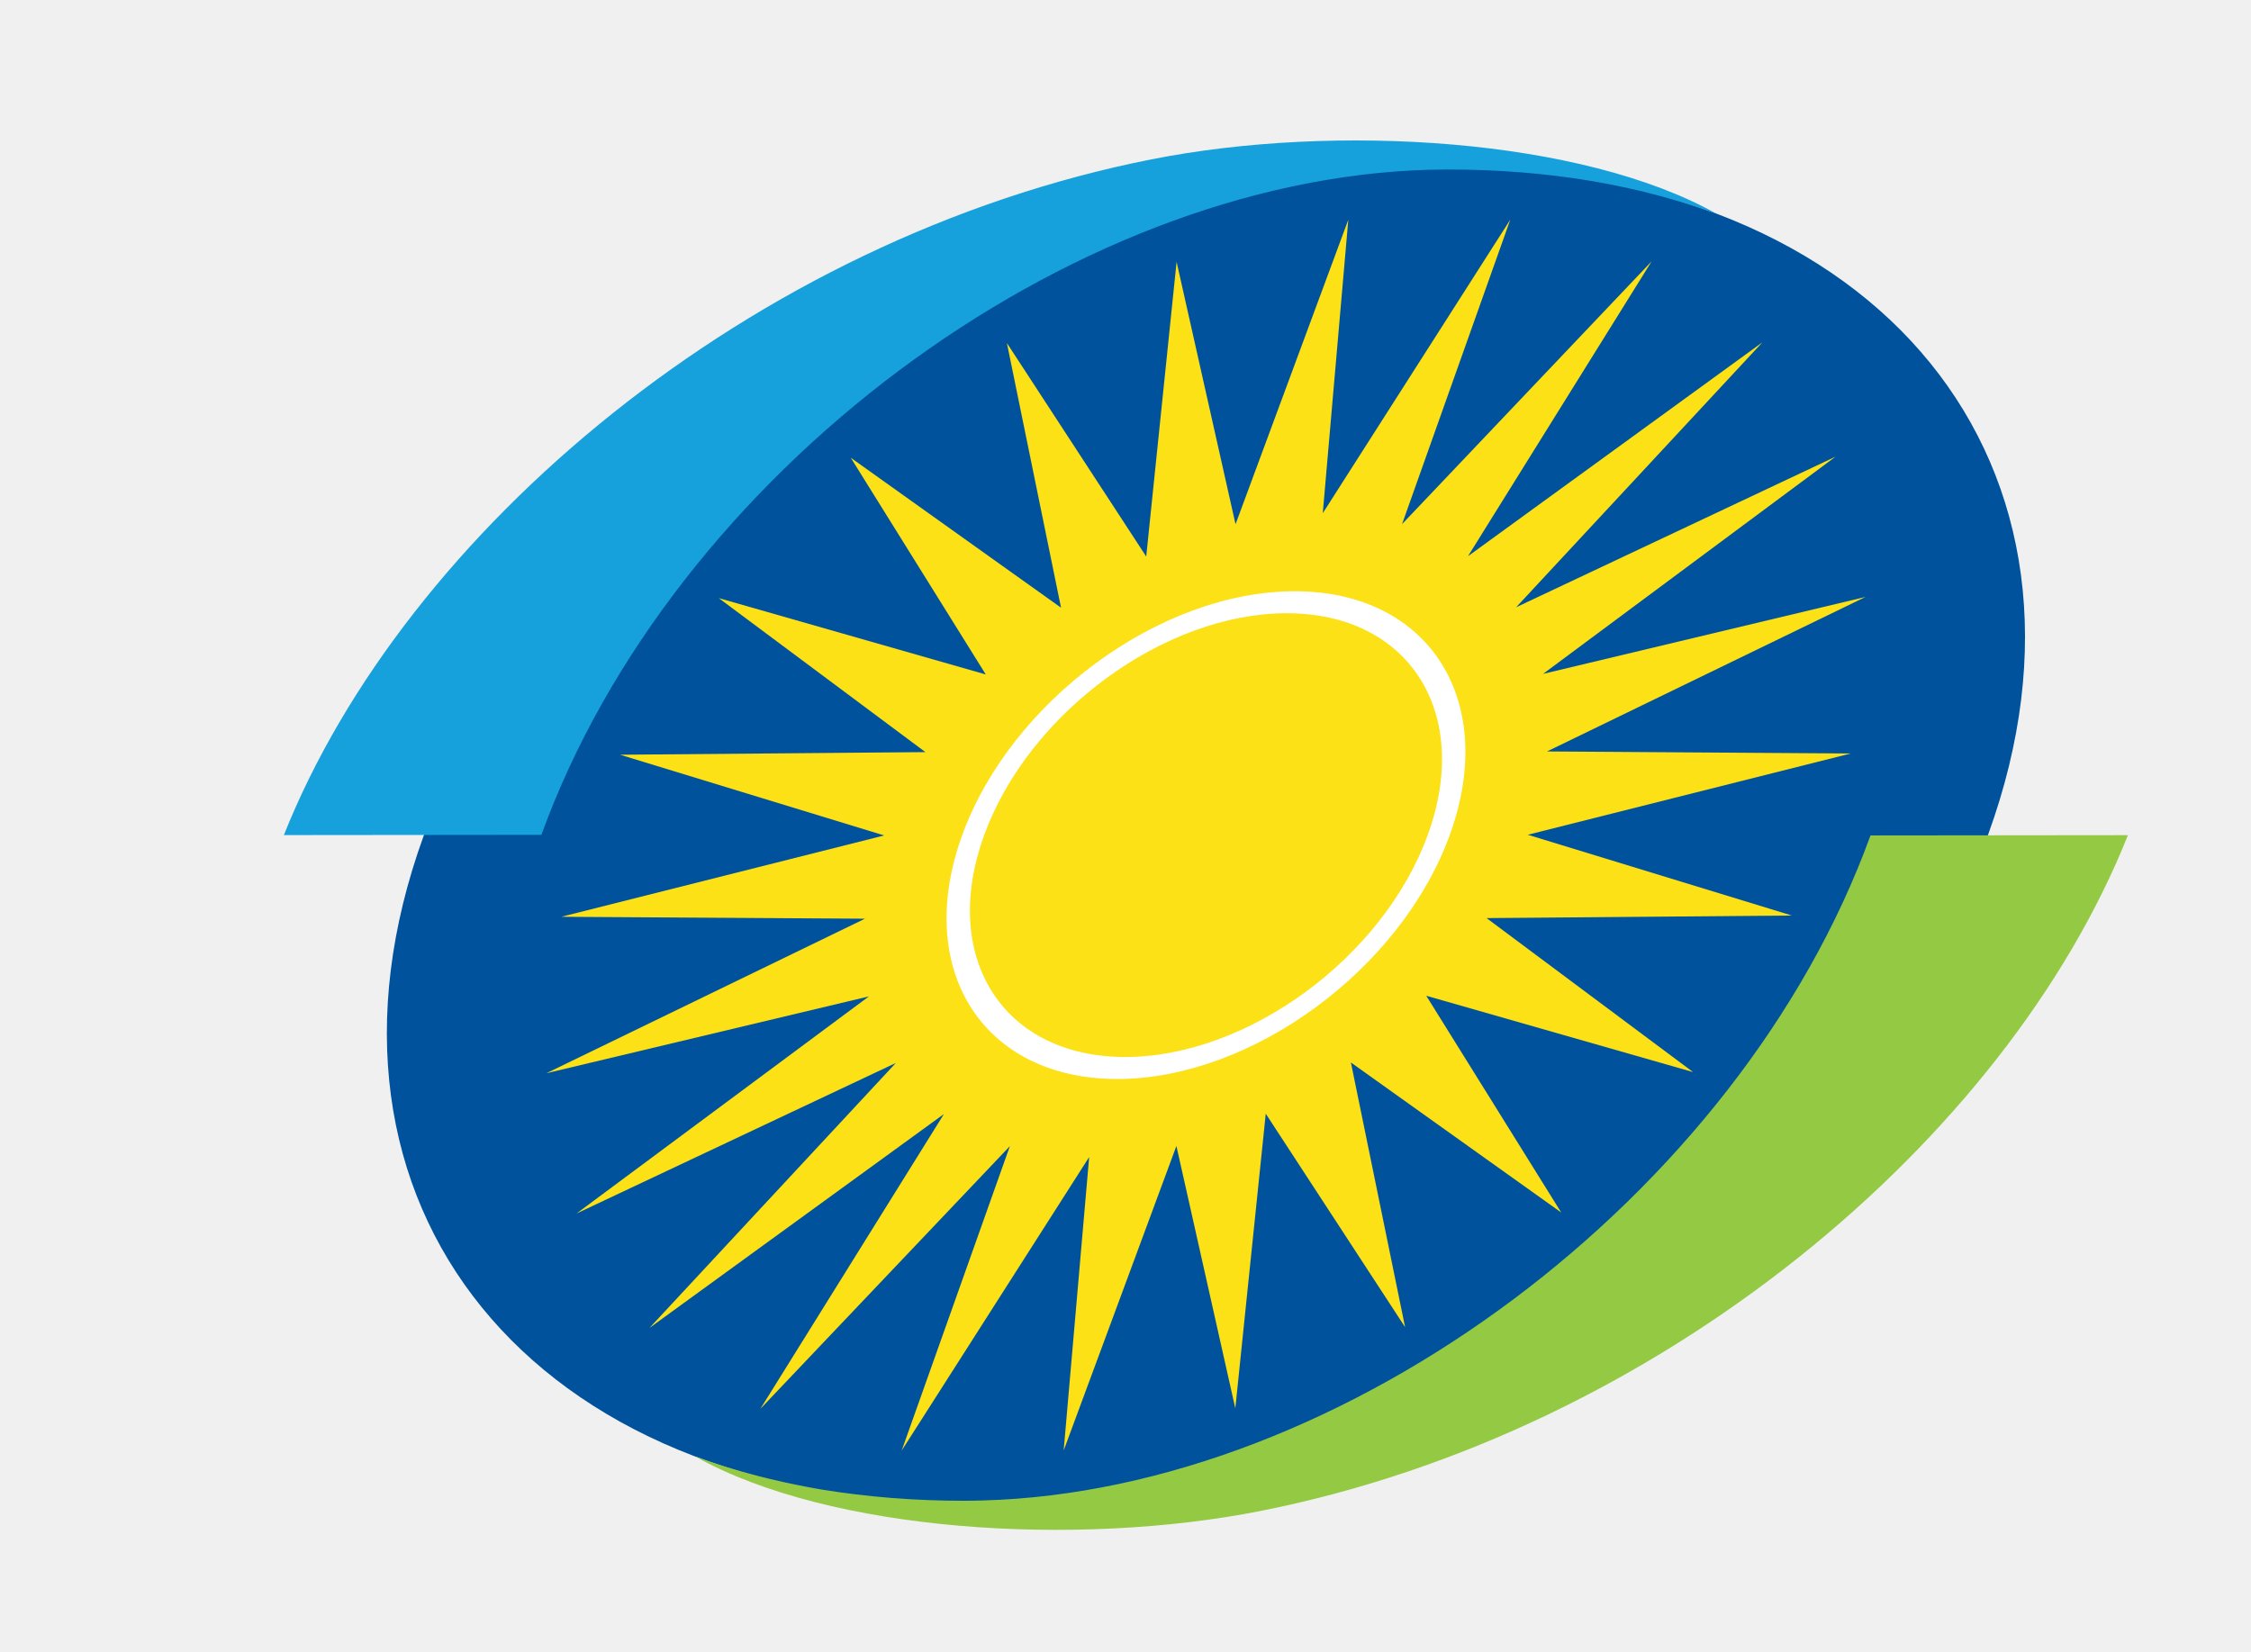
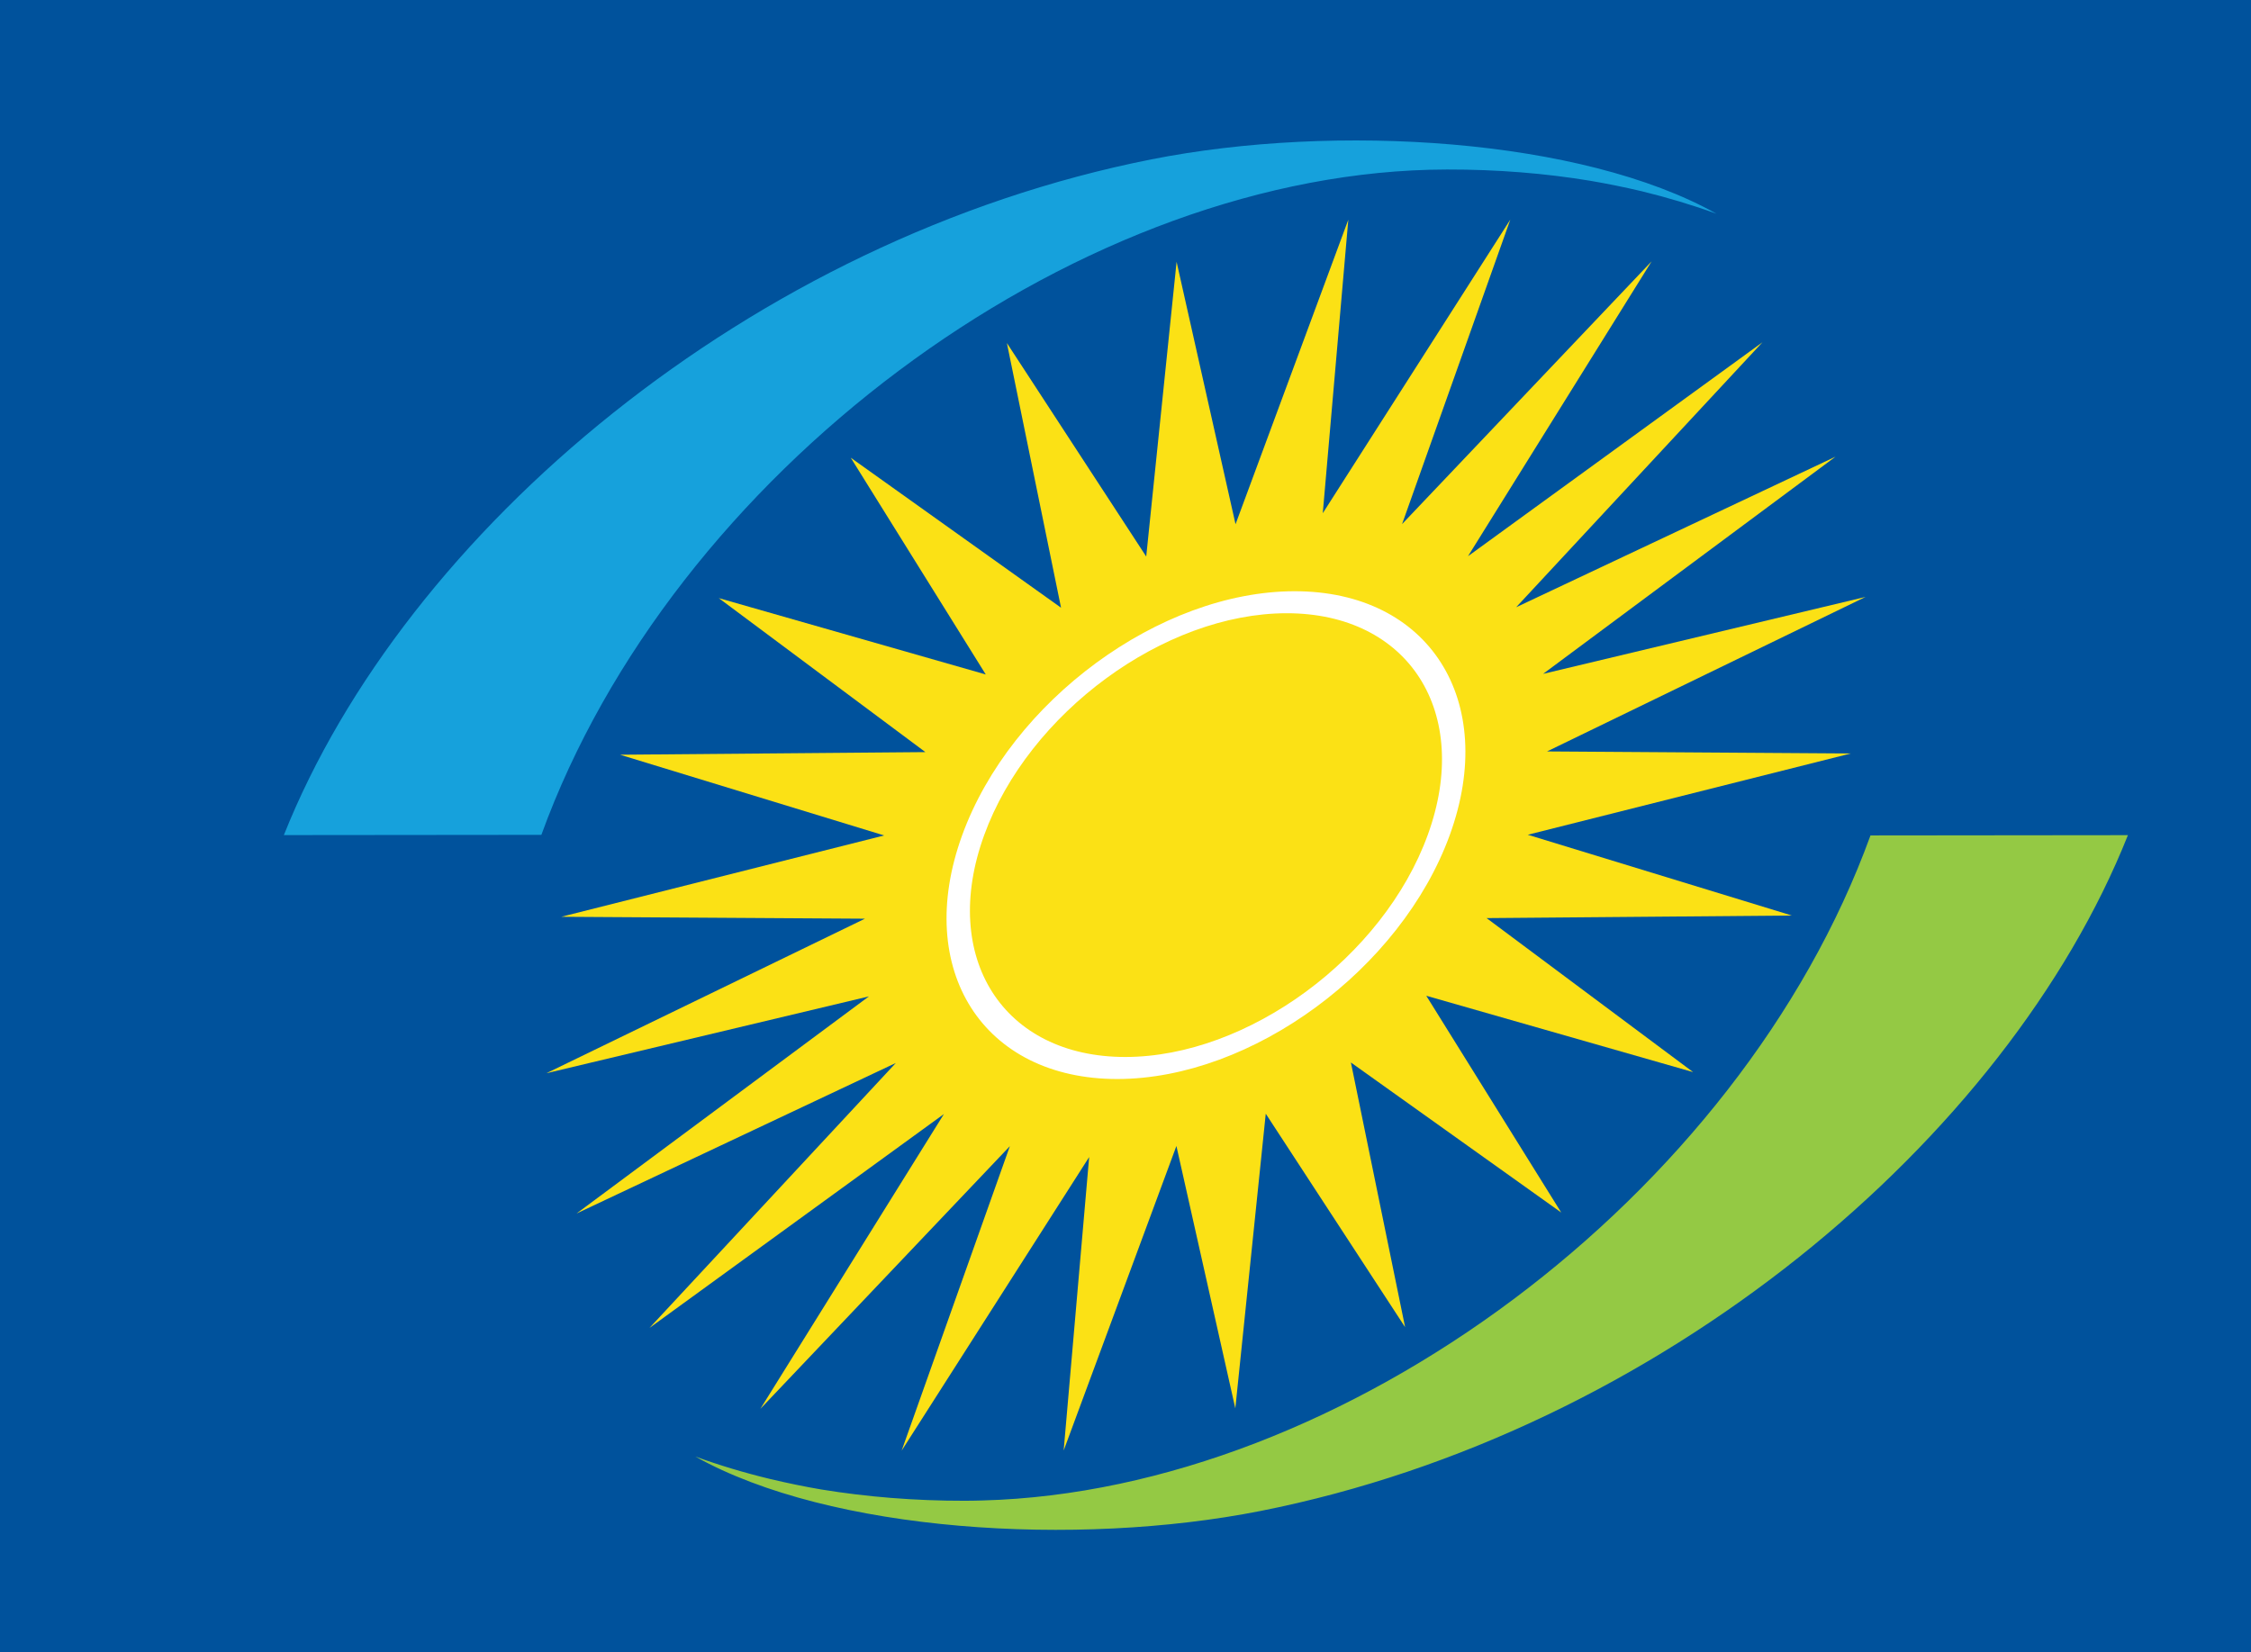
<svg xmlns="http://www.w3.org/2000/svg" version="1.1" width="545" height="400" viewBox="155 385 545 400">
  <defs>
    <clipPath id="clip_1">
      <path transform="matrix(1,0,0,-1,0,1133.86)" d="M0 1133.858H2834.646V0H0Z" />
    </clipPath>
  </defs>
+   <path transform="matrix(1,0,0,-1,0,1133.86)" d="M0 0H2834.645V1133.858H0Z" fill="#00529c" />
  <g clip-path="url(#clip_1)">
-     <path transform="matrix(1,0,0,-1,636.381,587.0284)" d="M0 0C-32.347-89.187-143.392-161.578-247.986-161.683-352.595-161.773-411.169-89.563-378.81-.373-346.464 88.797-235.436 161.175-130.808 161.283-26.221 161.396 32.354 89.178 0 0" fill="#00529c" />
-     <path transform="matrix(1,0,0,-1,481.4454,438.2022)" d="M0 0-6.183-71.069 39.222 .026 13.018-73.705 73.44-10.08 28.977-81.482 100.271-29.68 40.634-93.843 117.96-57.383 47.158-109.975 125.23-91.342 48.117-128.755 121.645-129.254 43.452-148.933 107.394-168.493 33.481-169.117 83.481-206.405 18.875-187.919 51.551-240.407 .628-204.078 13.751-268.171-19.987-216.481-27.357-287.836-41.62-224.294-68.915-298.033-62.742-226.973-108.142-298.063-81.943-224.341-142.356-287.958-97.911-216.563-169.205-268.362-109.55-204.194-186.863-240.65-116.067-188.072-194.167-206.683-117.029-169.261-190.552-168.797-112.373-149.101-176.323-129.554-102.389-128.92-152.419-91.632-87.778-110.117-120.467-57.635-69.553-93.951-82.663-29.862-48.93-81.561-41.576-10.197-27.304-73.739Z" fill="#fbe115" />
-     <path transform="matrix(1,0,0,-1,393.2652,587.2745)" d="M0 0C10.738 29.628 43.586 53.754 73.223 53.78 102.851 53.802 118.19 29.736 107.42 .108 96.66-29.527 63.833-53.646 34.213-53.672 4.621-53.697-10.748-29.628 0 0M-5.324-.009C-17.133-32.566-.273-59.034 32.284-59.008 64.842-58.961 100.943-32.454 112.762 .117 124.571 32.676 107.697 59.147 75.139 59.108 42.593 59.078 6.485 32.546-5.324-.009" fill="#ffffff" />
-     <path transform="matrix(1,0,0,-1,286.0758,587.1553)" d="M0 0V0C31.677 87.326 127.393 158.674 214.976 161.049 216.411 161.075 217.845 161.109 219.28 161.109 231.493 161.127 243.074 160.182 254.007 158.37 258.173 157.654 262.252 156.827 266.402 155.851 272.674 154.316 278.727 152.504 284.51 150.401 251.883 168.696 192.288 172.395 147.678 163.563 50.806 144.393-33.049 73.44-62.348-.061Z" fill="#16a1dc" />
-     <path transform="matrix(1,0,0,-1,607.8854,587.2989)" d="M0 0H-.014C-31.687-87.327-127.412-158.683-214.991-161.037-216.42-161.075-217.856-161.11-219.299-161.11-231.499-161.128-243.083-160.165-254.025-158.38-258.191-157.672-262.28-156.818-266.403-155.843-272.71-154.325-278.754-152.505-284.529-150.402-251.893-168.697-192.303-172.404-147.705-163.582-50.841-144.402 33.03-73.45 62.315 .064H62.334Z" fill="#94c944" />
-     <path transform="matrix(1,0,0,-1,926.8658,650.3761)" d="M0 0C-8.671-1.396-17.272-2.09-25.792-2.09-33.669-2.098-39.578-.269-43.51 3.43-47.452 7.137-53.538 16.652-61.736 31.952-69.474 46.371-75.748 55.602-80.573 59.624-85.403 63.63-92.651 65.616-102.271 65.607L-114.267 14.012C-114.761 11.987-114.991 10.11-114.991 8.354-114.991 4.578-113.73 1.392-111.129-1.257L-156.45-1.3C-151.317 1.457-148.104 5.623-146.821 11.151L-120.18 126.432C-119.865 127.828-119.704 129.44-119.704 131.34-119.704 134.608-121.173 137.102-124.043 138.866L-70.051 138.922C-50.59 138.939-35.577 136.121-24.951 130.485-15.305 125.353-10.484 118.516-10.474 109.975-10.458 98.794-16.735 89.434-29.256 81.891-39.839 75.487-52.775 71.317-68.052 69.427-60.014 68.434-53.036 64.714-47.069 58.323-43.21 54.31-38.854 47.736-34.034 38.572-26.143 23.624-20.121 13.839-15.921 9.117-11.745 4.413-6.422 1.375 0 0M-44.941 108.041C-44.962 114.714-48.184 119.786-54.609 123.298-60.388 126.44-68.026 128.002-77.504 127.993-82.013 127.983-85.55 127.667-88.117 127.025L-99.874 77.291C-97.16 76.948-94.494 76.744-91.91 76.744-77.933 76.753-66.613 79.558-57.926 85.151-49.264 90.757-44.924 98.396-44.941 108.041" fill="#00529c" />
-     <path transform="matrix(1,0,0,-1,2323.005,650.3761)" d="M0 0C-8.671-1.396-17.272-2.09-25.791-2.09-33.669-2.098-39.577-.269-43.51 3.43-47.451 7.137-53.537 16.652-61.735 31.952-69.474 46.371-75.748 55.602-80.572 59.624-85.403 63.63-92.65 65.616-102.271 65.607L-114.266 14.012C-114.761 11.987-114.991 10.11-114.991 8.354-114.991 4.578-113.729 1.392-111.128-1.257L-156.449-1.3C-151.316 1.457-148.104 5.623-146.82 11.151L-120.18 126.432C-119.864 127.828-119.703 129.44-119.703 131.34-119.703 134.608-121.173 137.102-124.043 138.866L-70.051 138.922C-50.59 138.939-35.576 136.121-24.95 130.485-15.304 125.353-10.483 118.516-10.474 109.975-10.457 98.794-16.734 89.434-29.255 81.891-39.838 75.487-52.774 71.317-68.052 69.427-60.014 68.434-53.035 64.714-47.068 58.323-43.21 54.31-38.854 47.736-34.033 38.572-26.143 23.624-20.121 13.839-15.92 9.117-11.744 4.413-6.421 1.375 0 0M-44.94 108.041C-44.962 114.714-48.184 119.786-54.608 123.298-60.387 126.44-68.025 128.002-77.503 127.993-82.013 127.983-85.55 127.667-88.116 127.025L-99.873 77.291C-97.159 76.948-94.493 76.744-91.909 76.744-77.933 76.753-66.612 79.558-57.926 85.151-49.263 90.757-44.924 98.396-44.94 108.041" fill="#00529c" />
-     <path transform="matrix(1,0,0,-1,1104.198,553.7677)" d="M0 0C-4.678-3.026-10.531-10.37-17.577-22.08L-62.598-97.624-79.212-97.633-90.86-32.862-132.502-97.698-148.633-97.729-157.167-20.893C-157.976-13.848-158.748-9.079-159.473-6.56-160.187-4.067-161.618-1.935-163.699-.178L-128.019-.14C-131.058-1.786-132.593-4.522-132.593-8.429-132.593-10.436-132.428-12.946-132.104-15.959L-126.74-65.486-84.623-.092-71.36-.074-59.486-65.039-31.086-17.555C-26.915-10.518-24.833-5.55-24.833-2.658-24.833-1.413-25.315-.543-26.281-.049Z" fill="#00529c" />
-     <path transform="matrix(1,0,0,-1,1218.716,553.6622)" d="M0 0-18.984-82.511C-19.766-86.018-20.185-88.523-20.185-90.041-20.185-93.804-16.961-96.314-10.539-97.559-18.074-98.703-25.063-99.267-31.496-99.279-36.958-99.279-40.657-99.036-42.578-98.533-46.436-97.663-48.37-95.646-48.37-92.512V-88.367C-58.419-96.665-70.164-100.831-83.582-100.836-95.699-100.866-105.124-97.285-111.833-90.123-117.922-83.478-120.965-74.62-120.965-63.582-120.986-48.4-114.657-33.959-101.972-20.237-87.513-4.683-69.678 3.143-48.474 3.16-38.675 3.16-30.4 .732-23.64-4.162L-13.994-.009ZM-31.587-16.228C-35.919-11.077-41.883-8.523-49.41-8.523-61.788-8.528-71.906-15.391-79.779-29.068-86.035-40.267-89.169-51.873-89.156-63.925-89.138-77.625-82.709-84.452-69.837-84.444-65.664-84.436-60.999-82.979-55.87-80.1-51.205-77.46-47.272-74.369-44.038-70.849Z" fill="#00529c" />
-     <path transform="matrix(1,0,0,-1,1352.519,571.2305)" d="M0 0C0-3.121-.789-8.159-2.389-15.073L-13.914-65.173C-14.554-67.931-14.888-70.332-14.888-72.34-14.888-76.098-11.588-78.608-4.99-79.844-12.703-80.988-21.391-81.557-31.02-81.573-38.901-81.582-42.851-79.263-42.851-74.624-42.851-73.366-42.217-69.902-40.917-64.254L-29.87-15.854C-28.76-10.687-28.192-6.94-28.215-4.543-28.215 1.479-32.165 4.5-40.025 4.487-48.725 4.47-58.592 .009-69.644-8.913L-81.909-63.539C-82.857-67.821-83.343-70.77-83.343-72.4-83.343-75.292-81.982-77.802-79.229-79.931L-119.721-79.974C-114.583-76.827-111.145-71.489-109.39-63.955L-94.259 2.739C-93.783 4.86-93.562 6.876-93.553 8.775-93.562 13.661-95.08 16.609-98.144 17.61L-63.426 17.649-65.825 7.47C-60.86 10.985-54.977 14.068-48.23 16.708-40.683 19.488-33.958 20.87-27.994 20.87-9.36 20.901-.017 13.951 0 0" fill="#00529c" />
-     <path transform="matrix(1,0,0,-1,1501.185,506.6593)" d="M0 0-29.06-127.347C-29.819-130.876-30.249-133.949-30.23-136.572-30.249-140.223-27.08-142.789-20.819-144.302-28.372-145.43-35.213-145.997-41.309-145.997-47.581-146.006-51.922-145.642-54.34-144.887-57.22-143.886-58.672-142.009-58.672-139.238-58.672-138.111-58.437-136.741-57.973-135.099-68.547-143.392-80.209-147.558-92.895-147.566-105.588-147.575-115.251-143.951-121.824-136.672-127.945-130.169-131.016-121.352-131.024-110.309-131.041-94.623-124.482-79.923-111.294-66.223-96.852-51.148-79.438-43.597-59.01-43.566-50.646-43.558-43.811-45.252-38.498-48.63L-30.604-15.481C-29.797-12.083-29.403-9.694-29.403-8.319-29.417-4.678-30.929-1.925-33.978-.048ZM-41.625-62.945C-45.51-57.804-51.392-55.25-59.235-55.25-71.465-55.268-81.492-61.874-89.352-75.054-95.934-86.23-99.224-98.101-99.207-110.646-99.185-124.342-92.755-131.17-79.901-131.17-71.066-131.153-62.542-126.813-54.366-118.151Z" fill="#00529c" />
-     <path transform="matrix(1,0,0,-1,1664.779,650.7677)" d="M0 0-40.735-.034C-37.852 1.105-36.399 2.983-36.399 5.61-36.417 6.997-36.732 9.018-37.379 11.636L-46.071 45.538C-54.772 46.28-65.451 46.64-78.166 46.631-92.794 46.613-105.011 46.237-114.786 45.469-116.565 43.072-124.668 32.013-139.108 12.282-142.481 7.639-144.162 4.509-144.162 2.874-144.162 1.734-143.187 .732-141.263-.147L-171.182-.178C-167.157 2.212-162.479 7.054-157.199 14.35L-72.699 130.056C-70.618 132.957-69.548 135.232-69.569 136.85-69.569 138.358-70.692 139.425-72.942 140.058L-39.431 140.088-7.743 12.23C-6.281 6.078-3.697 2.007 0 0M-48.517 59.082-63.045 116.331-104.938 58.844C-99.791 58.35-90.141 58.037-75.99 57.942-69.895 58.09-60.738 58.471-48.517 59.082" fill="#00529c" />
-     <path transform="matrix(1,0,0,-1,2161.224,650.7677)" d="M0 0-40.736-.034C-37.853 1.105-36.4 2.983-36.4 5.61-36.418 6.997-36.733 9.018-37.38 11.636L-46.072 45.538C-54.773 46.28-65.451 46.64-78.167 46.631-92.795 46.613-105.011 46.237-114.787 45.469-116.565 43.072-124.669 32.013-139.108 12.282-142.482 7.639-144.163 4.509-144.163 2.874-144.163 1.734-143.188 .732-141.264-.147L-171.182-.178C-167.158 2.212-162.48 7.054-157.2 14.35L-72.7 130.056C-70.619 132.957-69.549 135.232-69.569 136.85-69.569 138.358-70.693 139.425-72.943 140.058L-39.432 140.088-7.744 12.23C-6.282 6.078-3.698 2.007 0 0M-48.518 59.082-63.046 116.331-104.938 58.844C-99.792 58.35-90.142 58.037-75.991 57.942-69.896 58.09-60.739 58.471-48.518 59.082" fill="#00529c" />
-     <path transform="matrix(1,0,0,-1,1739.672,553.1309)" d="M0 0-18.269-80.616C-19.374-85.523-19.942-88.667-19.934-90.05-19.942-93.565-16.795-96.063-10.53-97.567-15.983-98.712-24.191-99.279-35.121-99.284-43.622-99.297-47.888-96.861-47.888-91.953-47.906-90.709-47.415-87.93-46.475-83.668L-30.854-15.305C-30.222-12.517-29.896-10.184-29.905-8.316-29.905-4.162-31.436-1.413-34.487-.026ZM10.075 34.292C10.093 30.771 8.511 27.815 5.393 25.435 2.249 23.038-1.487 21.85-5.813 21.85-10.185 21.842-13.895 23.029-17.033 25.409-20.186 27.785-21.746 30.741-21.746 34.254-21.746 37.647-20.203 40.574-17.046 43.037-13.929 45.465-10.196 46.708-5.836 46.708-1.495 46.708 2.211 45.481 5.371 43.046 8.506 40.592 10.075 37.674 10.075 34.292" fill="#00529c" />
-     <path transform="matrix(1,0,0,-1,1847.408,552.4415)" d="M0 0-1.661-25.248C-6.959-19.738-13.475-16.985-21.187-16.994-30.361-17.008-39.097-21.208-47.451-29.623L-60.185-83.507C-60.99-86.889-61.371-89.155-61.371-90.292-61.362-93.803-59.998-96.443-57.267-98.191L-97.52-98.247C-92.222-95.477-88.784-90.504-87.18-83.351L-71.587-15.537C-70.952-12.759-70.637-10.326-70.637-8.176-70.637-4.552-72.066-2.037-74.967-.659L-41.226-.624-44.104-13.626C-33.977-2.805-23.56 2.606-12.759 2.61-8.129 2.61-3.859 1.739 0 0" fill="#00529c" />
-     <path transform="matrix(1,0,0,-1,1978.428,646.6788)" d="M0 0C-2.948-1.203-6.383-2.206-10.309-3.006-13.667-3.678-17.792-4.31-22.671-4.912-27.55-5.515-33.068-5.814-39.216-5.814-53.521-5.814-64.78-3.743-72.989 .401-81.21 4.543-87.263 9.956-91.161 16.644-95.057 23.324-97.087 30.878-97.247 39.3-97.406 47.72-96.501 56.272-94.528 64.964-88.917 89.689-78.304 108.336-62.685 120.902-47.073 133.465-27.764 139.748-4.774 139.748 1.773 139.748 7.281 139.415 11.736 138.746 16.199 138.076 19.824 137.41 22.615 136.741 25.904 135.939 28.499 135.003 30.395 133.935 30.05 132.998 29.712 131.795 29.378 130.326 28.97 129.124 28.548 127.551 28.109 125.614 27.669 123.675 27.145 121.369 26.537 118.697 25.992 116.29 25.5 114.118 25.06 112.181 24.618 110.242 24.297 108.538 24.1 107.067 23.734 105.464 23.466 103.991 23.297 102.657 21.854 105.73 20.347 108.502 18.771 110.977 17.193 113.449 15.288 115.521 13.062 117.194 10.838 118.864 8.146 120.131 5.006 121.002 1.862 121.871-2.05 122.306-6.727 122.306-12.744 122.306-18.676 121.202-24.521 118.997-30.372 116.791-35.787 113.385-40.775 108.772-45.77 104.16-50.202 98.313-54.083 91.228-57.966 84.143-61.011 75.721-63.226 65.965-65.045 57.944-65.944 50.593-65.926 43.91-65.908 37.226-64.728 31.51-62.396 26.767-60.063 22.021-56.49 18.347-51.669 15.739-46.847 13.134-40.491 11.83-32.604 11.83-27.927 11.83-23.745 12.296-20.054 13.233-16.371 14.167-12.991 15.506-9.918 17.243-6.856 18.979-3.938 21.085-1.168 23.56 1.596 26.03 4.396 28.806 7.232 31.88 6.797 30.542 6.382 29.004 5.989 27.268 5.52 25.795 5.039 23.96 4.538 21.755 4.036 19.55 3.48 17.109 2.876 14.438 2.298 11.896 1.812 9.757 1.421 8.021 1.026 6.281 .757 4.812 .618 3.609 .283 2.137 .077 .934 0 0" fill="#00529c" />
-     <path transform="matrix(1,0,0,-1,2453.509,588.1319)" d="M0 0C-1.331-1.738-2.489-3.479-3.488-5.213-4.484-6.952-5.613-9.724-6.88-13.535-8.145-17.343-9.646-22.626-11.376-29.373-13.108-36.125-15.31-45.383-17.981-57.144L-18.253-58.346C-21.602-59.549-25.367-60.552-29.562-61.354-33.222-62.155-37.559-62.857-42.57-63.459-47.588-64.061-53.304-64.361-59.719-64.361-72.821-64.361-83.704-62.556-92.377-58.948-101.046-55.339-107.745-50.395-112.468-44.109-117.188-37.829-120.05-30.41-121.048-21.854-122.048-13.303-121.426-4.08-119.182 5.814-113.445 31.077-102.446 49.955-86.173 62.455-69.902 74.953-49.607 81.201-25.276 81.201-18.461 81.201-12.655 80.867-7.864 80.199-3.068 79.529 .79 78.862 3.715 78.194 7.139 77.394 10.003 76.456 12.303 75.389 11.951 74.451 11.542 73.249 11.08 71.779 10.674 70.576 10.248 69.003 9.81 67.067 9.368 65.127 8.844 62.822 8.238 60.149 7.691 57.744 7.199 55.57 6.76 53.634 6.318 51.695 5.998 49.992 5.803 48.521 5.567 46.917 5.368 45.444 5.202 44.11 3.653 47.318 1.985 50.124 .193 52.531-1.599 54.938-3.717 56.941-6.158 58.546-8.604 60.149-11.506 61.353-14.864 62.155-18.223 62.958-22.308 63.357-27.12 63.357-33.135 63.357-39.208 62.521-45.334 60.852-51.463 59.18-57.277 56.239-62.775 52.03-68.276 47.819-73.225 42.07-77.615 34.787-82.009 27.501-85.481 18.247-88.028 7.017-89.878-1.138-90.856-8.521-90.955-15.139-91.049-21.755-89.905-27.437-87.5-32.181-85.104-36.927-81.321-40.57-76.146-43.107-70.978-45.648-64.049-46.918-55.358-46.918-53.488-46.918-51.81-46.886-50.323-46.817-48.838-46.751-47.55-46.65-46.444-46.518-45.214-46.385-44.182-46.25-43.346-46.115-41.526-38.096-40.102-31.515-39.064-26.365-38.032-21.222-37.336-16.978-36.976-13.635-36.619-10.294-36.548-7.62-36.761-5.614-36.976-3.609-37.355-1.738-37.894 0L-39.121 3.408C-37.82 3.273-36.164 3.208-34.158 3.208-32.452 3.073-30.295 3.008-27.688 3.008H-18.364-8.841C-6.234 3.008-4.047 3.073-2.277 3.208-.274 3.208 1.346 3.273 2.579 3.408Z" fill="#00529c" />
-     <path transform="matrix(1,0,0,-1,2576.169,579.5098)" d="M0 0C2.274 10.023 3.406 18.545 3.395 25.562 3.382 32.581 2.396 38.26 .444 42.606-1.513 46.948-4.399 50.125-8.22 52.13-12.046 54.134-16.561 55.137-21.771 55.137-26.986 55.137-31.934 54.101-36.613 52.029-41.294 49.956-45.646 46.682-49.671 42.204-53.695 37.725-57.32 31.909-60.549 24.761-63.774 17.608-66.526 9.022-68.801-1.003-71.076-11.027-72.208-19.55-72.199-26.567-72.184-33.584-71.21-39.3-69.27-43.709-67.332-48.121-64.45-51.329-60.627-53.334-56.807-55.339-52.287-56.341-47.073-56.341-41.861-56.341-36.913-55.309-32.232-53.234-27.555-51.164-23.201-47.889-19.177-43.409-15.153-38.933-11.527-33.118-8.299-25.966-5.075-18.816-2.308-10.161 0 0M31.886 1.803C30.731-3.278 29.146-8.657 27.12-14.336 25.097-20.02 22.474-25.665 19.267-31.279 16.053-36.893 12.284-42.306 7.963-47.519 3.632-52.731-1.415-57.312-7.186-61.254-12.963-65.198-19.491-68.34-26.769-70.678-34.049-73.014-42.169-74.188-51.123-74.188-61.951-74.188-71.07-72.547-78.48-69.273-85.893-66.001-91.674-61.287-95.825-55.14-99.976-48.992-102.461-41.538-103.282-32.783-104.103-24.029-103.251-14.104-100.734-3.008-99.583 2.07-97.995 7.448-95.971 13.132-93.945 18.812-91.323 24.461-88.113 30.075-84.903 35.688-81.135 41.103-76.81 46.315-72.486 51.528-67.434 56.105-61.663 60.049-55.887 63.989-49.36 67.133-42.079 69.473-34.8 71.81-26.681 72.982-17.722 72.982-6.896 72.982 2.222 71.342 9.632 68.068 17.039 64.792 22.829 60.115 27 54.034 31.16 47.95 33.65 40.5 34.456 31.679 35.261 22.857 34.405 12.896 31.886 1.803" fill="#00529c" />
+     <path transform="matrix(1,0,0,-1,636.381,587.0282)" d="M0 0C-32.347-89.187-143.392-161.578-247.986-161.683-352.595-161.773-411.169-89.564-378.81-.373-346.464 88.796-235.436 161.175-130.808 161.283-26.221 161.396 32.354 89.178 0 0" fill="#00529c" />
+     <path transform="matrix(1,0,0,-1,481.4454,438.202)" d="M0 0-6.183-71.07 39.222 .026 13.018-73.705 73.44-10.08 28.977-81.483 100.271-29.68 40.634-93.843 117.96-57.383 47.158-109.975 125.23-91.342 48.117-128.755 121.645-129.254 43.452-148.933 107.394-168.493 33.481-169.118 83.481-206.406 18.875-187.919 51.551-240.408 .628-204.078 13.751-268.171-19.987-216.481-27.357-287.836-41.62-224.293-68.915-298.033-62.742-226.973-108.142-298.063-81.943-224.341-142.356-287.958-97.911-216.563-169.205-268.362-109.55-204.195-186.863-240.65-116.067-188.072-194.167-206.683-117.029-169.26-190.552-168.796-112.373-149.101-176.323-129.553-102.389-128.92-152.419-91.632-87.778-110.118-120.467-57.634-69.553-93.952-82.663-29.862-48.93-81.561-41.576-10.197-27.304-73.74Z" fill="#fbe115" />
+     <path transform="matrix(1,0,0,-1,393.2652,587.2743)" d="M0 0C10.738 29.628 43.586 53.754 73.223 53.78 102.851 53.801 118.19 29.736 107.42 .108 96.66-29.528 63.833-53.645 34.213-53.672 4.621-53.698-10.748-29.627 0 0M-5.324-.009C-17.133-32.567-.273-59.034 32.284-59.008 64.842-58.961 100.943-32.455 112.762 .117 124.571 32.676 107.697 59.147 75.139 59.108 42.593 59.078 6.485 32.545-5.324-.009" fill="#ffffff" />
+     <path transform="matrix(1,0,0,-1,286.0758,587.1557)" d="M0 0V0C31.677 87.327 127.393 158.674 214.976 161.049 216.411 161.075 217.845 161.11 219.28 161.11 231.493 161.128 243.074 160.182 254.007 158.371 258.173 157.655 262.252 156.827 266.402 155.851 272.674 154.317 278.727 152.504 284.51 150.402 251.883 168.697 192.288 172.395 147.678 163.564 50.806 144.393-33.049 73.441-62.348-.061Z" fill="#16a1dc" />
+     <path transform="matrix(1,0,0,-1,607.8854,587.2992)" d="M0 0H-.014C-31.687-87.327-127.412-158.683-214.991-161.037-216.42-161.075-217.856-161.11-219.299-161.11-231.499-161.128-243.083-160.165-254.025-158.379-258.191-157.672-262.28-156.818-266.403-155.842-272.71-154.325-278.754-152.504-284.529-150.402-251.893-168.697-192.303-172.404-147.705-163.582-50.841-144.402 33.03-73.45 62.315 .065H62.334Z" fill="#94c944" />
+     <path transform="matrix(1,0,0,-1,926.8658,650.3754)" d="M0 0C-8.671-1.396-17.272-2.09-25.792-2.09-33.669-2.099-39.578-.269-43.51 3.429-47.452 7.136-53.538 16.652-61.736 31.951-69.474 46.371-75.748 55.601-80.573 59.624-85.403 63.63-92.651 65.615-102.271 65.606L-114.267 14.011C-114.761 11.987-114.991 10.109-114.991 8.354-114.991 4.578-113.73 1.392-111.129-1.257L-156.45-1.301C-151.317 1.457-148.104 5.623-146.821 11.15L-120.18 126.431C-119.865 127.827-119.704 129.44-119.704 131.339-119.704 134.607-121.173 137.101-124.043 138.865L-70.051 138.921C-50.59 138.938-35.577 136.121-24.951 130.484-15.305 125.352-10.484 118.515-10.474 109.975-10.458 98.793-16.735 89.433-29.256 81.89-39.839 75.487-52.775 71.316-68.052 69.426-60.014 68.434-53.036 64.713-47.069 58.323-43.21 54.309-38.854 47.736-34.034 38.571-26.143 23.623-20.121 13.838-15.921 9.117-11.745 4.413-6.422 1.375 0 0M-44.941 108.041C-44.962 114.713-48.184 119.785-54.609 123.297-60.388 126.44-68.026 128.001-77.504 127.992-82.013 127.983-85.55 127.667-88.117 127.025L-99.874 77.291C-97.16 76.948-94.494 76.744-91.91 76.744-77.933 76.753-66.613 79.557-57.926 85.15-49.264 90.756-44.924 98.395-44.941 108.041" fill="#ffffff" />
+     <path transform="matrix(1,0,0,-1,2323.005,650.3754)" d="M0 0C-8.671-1.396-17.272-2.09-25.791-2.09-33.669-2.099-39.577-.269-43.51 3.429-47.451 7.136-53.537 16.652-61.735 31.951-69.474 46.371-75.748 55.601-80.572 59.624-85.403 63.63-92.65 65.615-102.271 65.606L-114.266 14.011C-114.761 11.987-114.991 10.109-114.991 8.354-114.991 4.578-113.729 1.392-111.128-1.257L-156.449-1.301C-151.316 1.457-148.104 5.623-146.82 11.15L-120.18 126.431C-119.864 127.827-119.703 129.44-119.703 131.339-119.703 134.607-121.173 137.101-124.043 138.865L-70.051 138.921C-50.59 138.938-35.576 136.121-24.95 130.484-15.304 125.352-10.483 118.515-10.474 109.975-10.457 98.793-16.734 89.433-29.255 81.89-39.838 75.487-52.774 71.316-68.052 69.426-60.014 68.434-53.035 64.713-47.068 58.323-43.21 54.309-38.854 47.736-34.033 38.571-26.143 23.623-20.121 13.838-15.92 9.117-11.744 4.413-6.421 1.375 0 0M-44.94 108.041C-44.962 114.713-48.184 119.785-54.608 123.297-60.387 126.44-68.025 128.001-77.503 127.992-82.013 127.983-85.55 127.667-88.116 127.025L-99.873 77.291C-97.159 76.948-94.493 76.744-91.909 76.744-77.933 76.753-66.612 79.557-57.926 85.15-49.263 90.756-44.924 98.395-44.94 108.041" fill="#fbe115" />
+     <path transform="matrix(1,0,0,-1,1104.198,553.768)" d="M0 0C-4.678-3.026-10.531-10.37-17.577-22.08L-62.598-97.624-79.212-97.632-90.86-32.862-132.502-97.697-148.633-97.728-157.167-20.892C-157.976-13.848-158.748-9.079-159.473-6.56-160.187-4.067-161.618-1.934-163.699-.178L-128.019-.139C-131.058-1.786-132.593-4.522-132.593-8.428-132.593-10.436-132.428-12.946-132.104-15.959L-126.74-65.486-84.623-.091-71.36-.074-59.486-65.039-31.086-17.554C-26.915-10.518-24.833-5.55-24.833-2.658-24.833-1.413-25.315-.542-26.281-.048Z" fill="#ffffff" />
+     <path transform="matrix(1,0,0,-1,1218.716,553.6625)" d="M0 0-18.984-82.51C-19.766-86.018-20.185-88.523-20.185-90.041-20.185-93.804-16.961-96.313-10.539-97.558-18.074-98.703-25.063-99.266-31.496-99.279-36.958-99.279-40.657-99.036-42.578-98.533-46.436-97.663-48.37-95.646-48.37-92.512V-88.367C-58.419-96.665-70.164-100.831-83.582-100.835-95.699-100.866-105.124-97.285-111.833-90.123-117.922-83.477-120.965-74.62-120.965-63.582-120.986-48.4-114.657-33.958-101.972-20.237-87.513-4.682-69.678 3.143-48.474 3.161-38.675 3.161-30.4 .732-23.64-4.162L-13.994-.009ZM-31.587-16.227C-35.919-11.077-41.883-8.523-49.41-8.523-61.788-8.528-71.906-15.391-79.779-29.068-86.035-40.266-89.169-51.873-89.156-63.924-89.138-77.625-82.709-84.452-69.837-84.444-65.664-84.435-60.999-82.979-55.87-80.1-51.205-77.459-47.272-74.368-44.038-70.848Z" fill="#ffffff" />
+     <path transform="matrix(1,0,0,-1,1352.519,571.2304)" d="M0 0C0-3.122-.789-8.16-2.389-15.074L-13.914-65.173C-14.554-67.931-14.888-70.332-14.888-72.34-14.888-76.098-11.588-78.608-4.99-79.844-12.703-80.988-21.391-81.557-31.02-81.574-38.901-81.583-42.851-79.263-42.851-74.625-42.851-73.367-42.217-69.903-40.917-64.254L-29.87-15.854C-28.76-10.687-28.192-6.941-28.215-4.543-28.215 1.478-32.165 4.5-40.025 4.487-48.725 4.47-58.592 .009-69.644-8.914L-81.909-63.539C-82.857-67.822-83.343-70.77-83.343-72.4-83.343-75.292-81.982-77.802-79.229-79.931L-119.721-79.974C-114.583-76.827-111.145-71.49-109.39-63.955L-94.259 2.74C-93.783 4.86-93.562 6.876-93.553 8.775-93.562 13.661-95.08 16.609-98.144 17.61L-63.426 17.649-65.825 7.47C-60.86 10.986-54.977 14.068-48.23 16.708-40.683 19.488-33.958 20.871-27.994 20.871-9.36 20.901-.017 13.951 0 0" fill="#ffffff" />
+     <path transform="matrix(1,0,0,-1,1501.185,506.6596)" d="M0 0-29.06-127.346C-29.819-130.875-30.249-133.949-30.23-136.572-30.249-140.222-27.08-142.789-20.819-144.302-28.372-145.429-35.213-145.997-41.309-145.997-47.581-146.005-51.922-145.642-54.34-144.887-57.22-143.886-58.672-142.008-58.672-139.238-58.672-138.111-58.437-136.741-57.973-135.098-68.547-143.392-80.209-147.558-92.895-147.566-105.588-147.575-115.251-143.951-121.824-136.672-127.945-130.169-131.016-121.351-131.024-110.308-131.041-94.623-124.482-79.922-111.294-66.222-96.852-51.148-79.438-43.596-59.01-43.566-50.646-43.557-43.811-45.252-38.498-48.629L-30.604-15.481C-29.797-12.083-29.403-9.694-29.403-8.319-29.417-4.678-30.929-1.925-33.978-.048ZM-41.625-62.945C-45.51-57.803-51.392-55.25-59.235-55.25-71.465-55.267-81.492-61.874-89.352-75.053-95.934-86.23-99.224-98.101-99.207-110.646-99.185-124.342-92.755-131.169-79.901-131.169-71.066-131.153-62.542-126.813-54.366-118.151Z" fill="#ffffff" />
+     <path transform="matrix(1,0,0,-1,1664.779,650.7675)" d="M0 0-40.735-.035C-37.852 1.105-36.399 2.983-36.399 5.61-36.417 6.997-36.732 9.018-37.379 11.636L-46.071 45.538C-54.772 46.28-65.451 46.64-78.166 46.631-92.794 46.613-105.011 46.237-114.786 45.469-116.565 43.072-124.668 32.012-139.108 12.282-142.481 7.639-144.162 4.508-144.162 2.874-144.162 1.734-143.187 .732-141.263-.147L-171.182-.178C-167.157 2.211-162.479 7.054-157.199 14.35L-72.699 130.056C-70.618 132.957-69.548 135.232-69.569 136.85-69.569 138.358-70.692 139.425-72.942 140.057L-39.431 140.088-7.743 12.23C-6.281 6.078-3.697 2.007 0 0M-48.517 59.082-63.045 116.331-104.938 58.843C-99.791 58.349-90.141 58.037-75.99 57.942-69.895 58.089-60.738 58.47-48.517 59.082" fill="#ffffff" />
+     <path transform="matrix(1,0,0,-1,2161.224,650.7675)" d="M0 0-40.736-.035C-37.853 1.105-36.4 2.983-36.4 5.61-36.418 6.997-36.733 9.018-37.38 11.636L-46.072 45.538C-54.773 46.28-65.451 46.64-78.167 46.631-92.795 46.613-105.011 46.237-114.787 45.469-116.565 43.072-124.669 32.012-139.108 12.282-142.482 7.639-144.163 4.508-144.163 2.874-144.163 1.734-143.188 .732-141.264-.147L-171.182-.178C-167.158 2.211-162.48 7.054-157.2 14.35L-72.7 130.056C-70.619 132.957-69.549 135.232-69.569 136.85-69.569 138.358-70.693 139.425-72.943 140.057L-39.432 140.088-7.744 12.23C-6.282 6.078-3.698 2.007 0 0M-48.518 59.082-63.046 116.331-104.938 58.843C-99.792 58.349-90.142 58.037-75.991 57.942-69.896 58.089-60.739 58.47-48.518 59.082" fill="#fbe115" />
+     <path transform="matrix(1,0,0,-1,1739.672,553.1312)" d="M0 0-18.269-80.616C-19.374-85.523-19.942-88.667-19.934-90.05-19.942-93.565-16.795-96.063-10.53-97.567-15.983-98.711-24.191-99.279-35.121-99.284-43.622-99.297-47.888-96.86-47.888-91.953-47.906-90.708-47.415-87.929-46.475-83.668L-30.854-15.304C-30.222-12.516-29.896-10.184-29.905-8.315-29.905-4.162-31.436-1.413-34.487-.026ZM10.075 34.292C10.093 30.772 8.511 27.816 5.393 25.435 2.249 23.038-1.487 21.85-5.813 21.85-10.185 21.842-13.895 23.029-17.033 25.409-20.186 27.786-21.746 30.742-21.746 34.254-21.746 37.648-20.203 40.574-17.046 43.037-13.929 45.465-10.196 46.708-5.836 46.708-1.495 46.708 2.211 45.482 5.371 43.046 8.506 40.592 10.075 37.674 10.075 34.292" fill="#ffffff" />
+     <path transform="matrix(1,0,0,-1,1847.408,552.4408)" d="M0 0-1.661-25.249C-6.959-19.739-13.475-16.986-21.187-16.995-30.361-17.008-39.097-21.208-47.451-29.624L-60.185-83.508C-60.99-86.89-61.371-89.156-61.371-90.292-61.362-93.804-59.998-96.444-57.267-98.192L-97.52-98.248C-92.222-95.478-88.784-90.505-87.18-83.352L-71.587-15.538C-70.952-12.759-70.637-10.327-70.637-8.177-70.637-4.552-72.066-2.038-74.967-.659L-41.226-.625-44.104-13.626C-33.977-2.805-23.56 2.605-12.759 2.61-8.129 2.61-3.859 1.738 0 0" fill="#ffffff" />
+     <path transform="matrix(1,0,0,-1,1978.428,646.6786)" d="M0 0C-2.948-1.204-6.383-2.206-10.309-3.006-13.667-3.678-17.792-4.31-22.671-4.912-27.55-5.515-33.068-5.815-39.216-5.815-53.521-5.815-64.78-3.743-72.989 .401-81.21 4.542-87.263 9.956-91.161 16.643-95.057 23.324-97.087 30.878-97.247 39.3-97.406 47.72-96.501 56.272-94.528 64.963-88.917 89.689-78.304 108.336-62.685 120.902-47.073 133.464-27.764 139.749-4.774 139.749 1.773 139.749 7.281 139.415 11.736 138.746 16.199 138.076 19.824 137.41 22.615 136.741 25.904 135.94 28.499 135.003 30.395 133.935 30.05 132.998 29.712 131.795 29.378 130.326 28.97 129.124 28.548 127.55 28.109 125.614 27.669 123.674 27.145 121.369 26.537 118.697 25.992 116.29 25.5 114.118 25.06 112.18 24.618 110.242 24.297 108.538 24.1 107.067 23.734 105.463 23.466 103.991 23.297 102.657 21.854 105.73 20.347 108.502 18.771 110.977 17.193 113.449 15.288 115.521 13.062 117.194 10.838 118.864 8.146 120.131 5.006 121.002 1.862 121.871-2.05 122.306-6.727 122.306-12.744 122.306-18.676 121.203-24.521 118.997-30.372 116.791-35.787 113.385-40.775 108.772-45.77 104.16-50.202 98.313-54.083 91.227-57.966 84.143-61.011 75.72-63.226 65.965-65.045 57.945-65.944 50.592-65.926 43.91-65.908 37.225-64.728 31.51-62.396 26.766-60.063 22.022-56.49 18.346-51.669 15.739-46.847 13.133-40.491 11.83-32.604 11.83-27.927 11.83-23.745 12.296-20.054 13.233-16.371 14.167-12.991 15.505-9.918 17.243-6.856 18.979-3.938 21.084-1.168 23.559 1.596 26.03 4.396 28.805 7.232 31.88 6.797 30.542 6.382 29.004 5.989 27.268 5.52 25.795 5.039 23.96 4.538 21.755 4.036 19.55 3.48 17.109 2.876 14.437 2.298 11.896 1.812 9.757 1.421 8.021 1.026 6.281 .757 4.812 .618 3.609 .283 2.137 .077 .934 0 0" fill="#fbe115" />
+     <path transform="matrix(1,0,0,-1,2453.509,588.1322)" d="M0 0C-1.331-1.738-2.489-3.478-3.488-5.213-4.484-6.952-5.613-9.724-6.88-13.535-8.145-17.343-9.646-22.625-11.376-29.373-13.108-36.125-15.31-45.383-17.981-57.143L-18.253-58.345C-21.602-59.548-25.367-60.551-29.562-61.354-33.222-62.155-37.559-62.857-42.57-63.459-47.588-64.061-53.304-64.361-59.719-64.361-72.821-64.361-83.704-62.555-92.377-58.948-101.046-55.339-107.745-50.395-112.468-44.109-117.188-37.829-120.05-30.41-121.048-21.854-122.048-13.303-121.426-4.079-119.182 5.815-113.445 31.077-102.446 49.956-86.173 62.455-69.902 74.954-49.607 81.202-25.276 81.202-18.461 81.202-12.655 80.868-7.864 80.2-3.068 79.53 .79 78.863 3.715 78.195 7.139 77.394 10.003 76.457 12.303 75.389 11.951 74.451 11.542 73.249 11.08 71.779 10.674 70.577 10.248 69.003 9.81 67.068 9.368 65.127 8.844 62.822 8.238 60.15 7.691 57.744 7.199 55.571 6.76 53.634 6.318 51.695 5.998 49.992 5.803 48.521 5.567 46.917 5.368 45.444 5.202 44.11 3.653 47.318 1.985 50.125 .193 52.531-1.599 54.938-3.717 56.941-6.158 58.547-8.604 60.15-11.506 61.353-14.864 62.156-18.223 62.958-22.308 63.358-27.12 63.358-33.135 63.358-39.208 62.522-45.334 60.852-51.463 59.18-57.277 56.24-62.775 52.03-68.276 47.819-73.225 42.071-77.615 34.787-82.009 27.501-85.481 18.247-88.028 7.017-89.878-1.138-90.856-8.521-90.955-15.138-91.049-21.754-89.905-27.436-87.5-32.18-85.104-36.926-81.321-40.57-76.146-43.107-70.978-45.648-64.049-46.917-55.358-46.917-53.488-46.917-51.81-46.885-50.323-46.817-48.838-46.751-47.55-46.65-46.444-46.517-45.214-46.385-44.182-46.25-43.346-46.115-41.526-38.096-40.102-31.514-39.064-26.365-38.032-21.222-37.336-16.978-36.976-13.634-36.619-10.294-36.548-7.619-36.761-5.614-36.976-3.609-37.355-1.738-37.894 0L-39.121 3.408C-37.82 3.274-36.164 3.208-34.158 3.208-32.452 3.073-30.295 3.008-27.688 3.008H-18.364-8.841C-6.234 3.008-4.047 3.073-2.277 3.208-.274 3.208 1.346 3.274 2.579 3.408Z" fill="#fbe115" />
+     <path transform="matrix(1,0,0,-1,2576.169,579.5097)" d="M0 0C2.274 10.024 3.406 18.545 3.395 25.562 3.382 32.581 2.396 38.26 .444 42.606-1.513 46.948-4.399 50.125-8.22 52.129-12.046 54.133-16.561 55.137-21.771 55.137-26.986 55.137-31.934 54.1-36.613 52.029-41.294 49.956-45.646 46.681-49.671 42.204-53.695 37.724-57.32 31.909-60.549 24.761-63.774 17.608-66.526 9.022-68.801-1.003-71.076-11.027-72.208-19.55-72.199-26.567-72.184-33.584-71.21-39.299-69.27-43.709-67.332-48.121-64.45-51.329-60.627-53.334-56.807-55.339-52.287-56.341-47.073-56.341-41.861-56.341-36.913-55.309-32.232-53.234-27.555-51.164-23.201-47.889-19.177-43.409-15.153-38.933-11.527-33.118-8.299-25.966-5.075-18.817-2.308-10.162 0 0M31.886 1.803C30.731-3.278 29.146-8.658 27.12-14.336 25.097-20.02 22.474-25.666 19.267-31.279 16.053-36.893 12.284-42.306 7.963-47.519 3.632-52.732-1.415-57.312-7.186-61.254-12.963-65.198-19.491-68.34-26.769-70.678-34.049-73.014-42.169-74.188-51.123-74.188-61.951-74.188-71.07-72.547-78.48-69.273-85.893-66.001-91.674-61.288-95.825-55.14-99.976-48.992-102.461-41.538-103.282-32.783-104.103-24.03-103.251-14.104-100.734-3.008-99.583 2.07-97.995 7.448-95.971 13.132-93.945 18.812-91.323 24.46-88.113 30.075-84.903 35.688-81.135 41.102-76.81 46.315-72.486 51.528-67.434 56.105-61.663 60.049-55.887 63.989-49.36 67.132-42.079 69.472-34.8 71.81-26.681 72.982-17.722 72.982-6.896 72.982 2.222 71.342 9.632 68.068 17.039 64.792 22.829 60.115 27 54.034 31.16 47.95 33.65 40.5 34.456 31.678 35.261 22.857 34.405 12.896 31.886 1.803" fill="#fbe115" />
  </g>
</svg>
